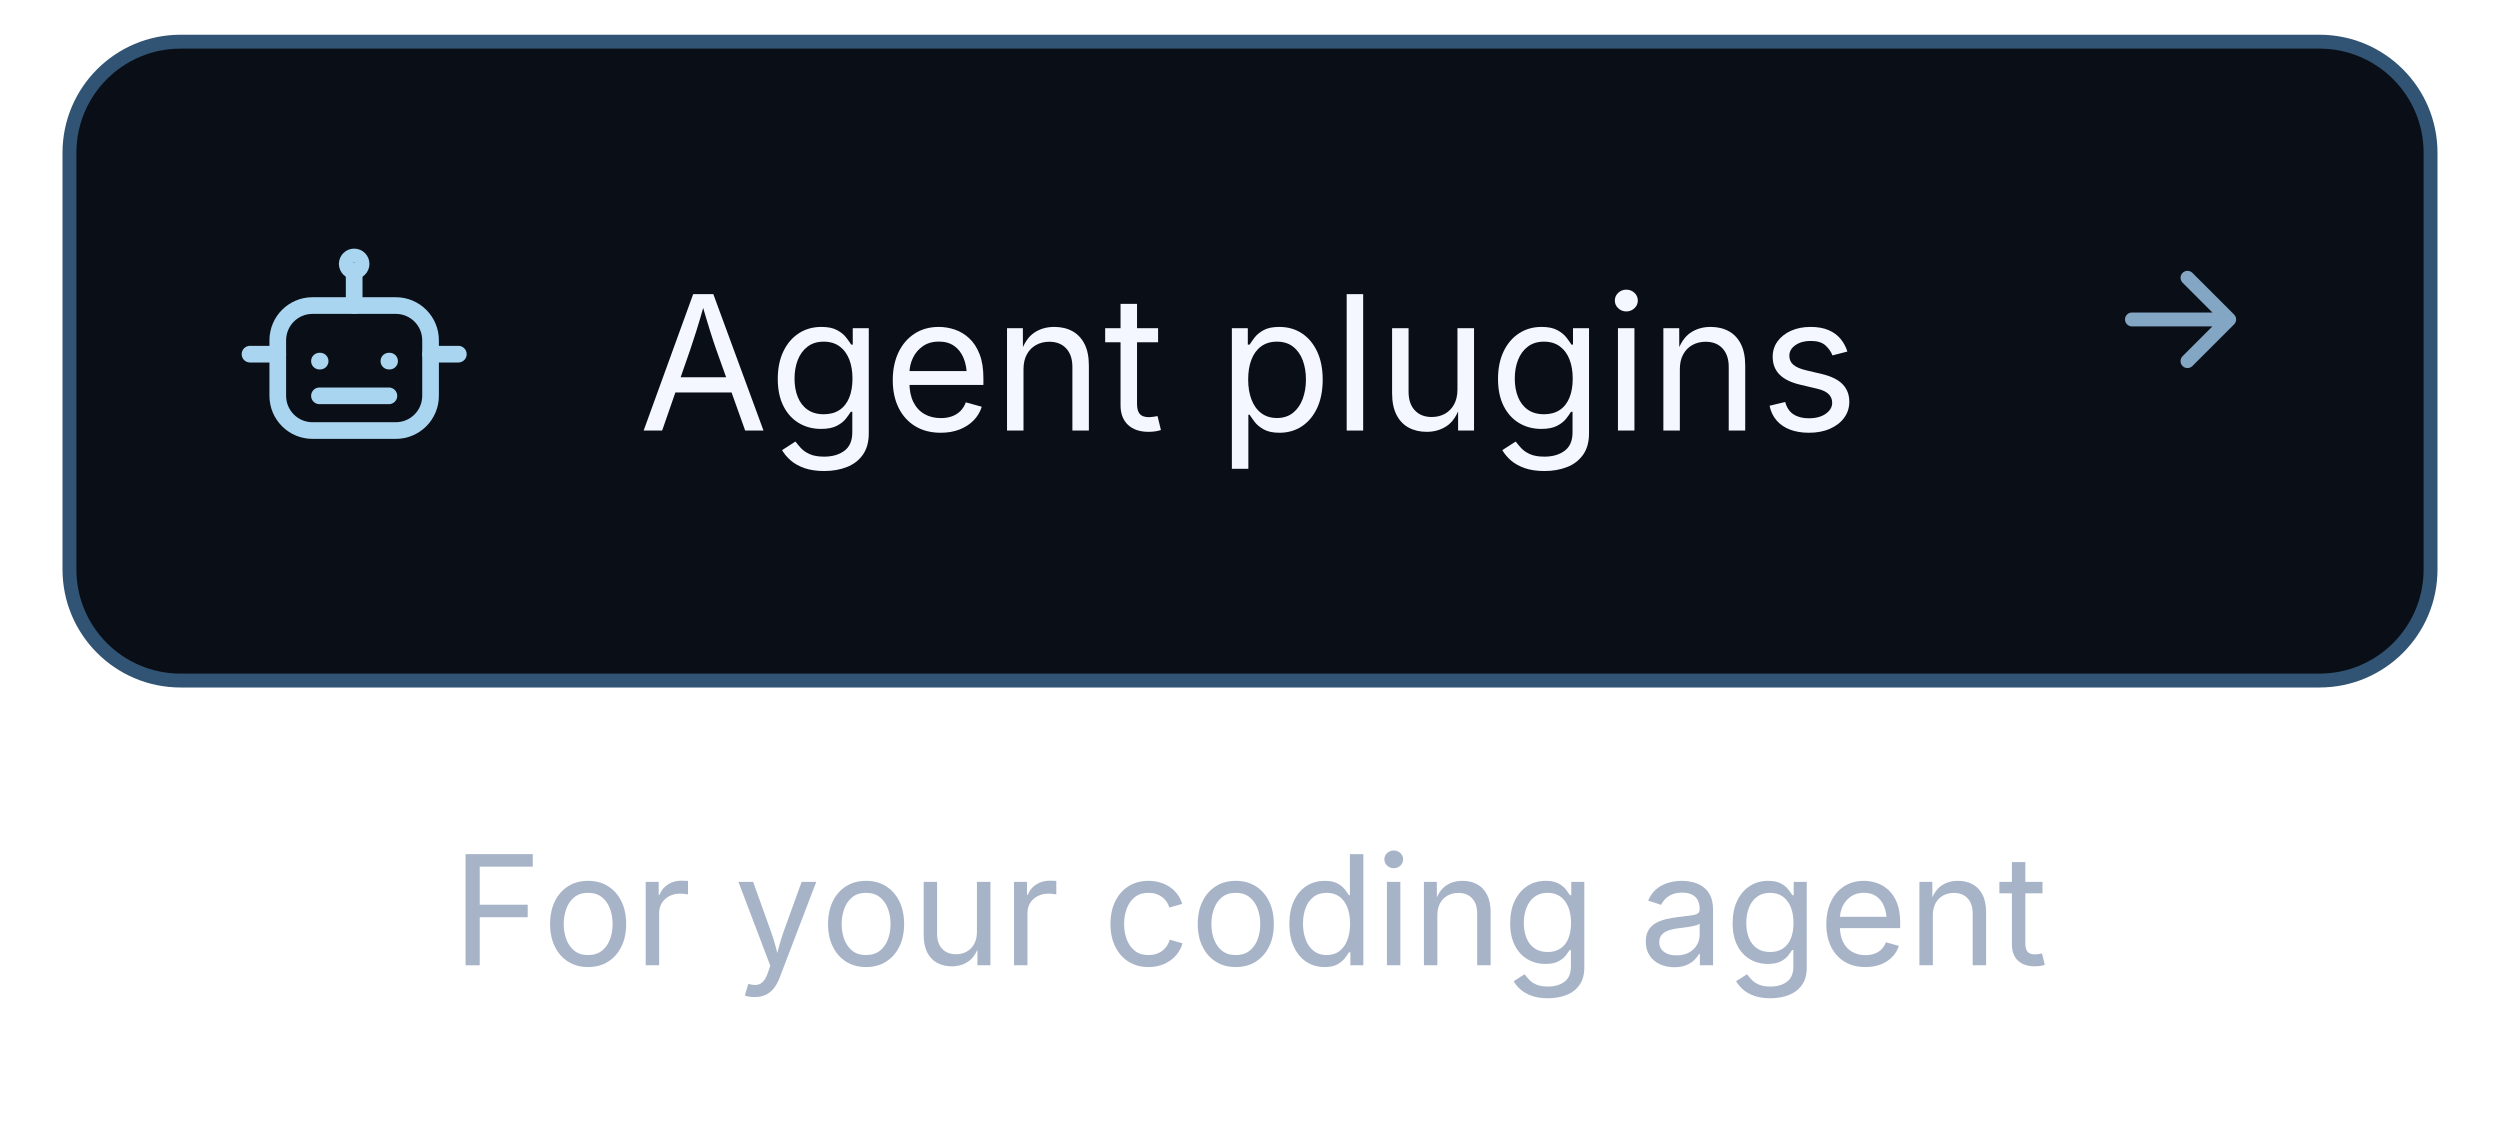
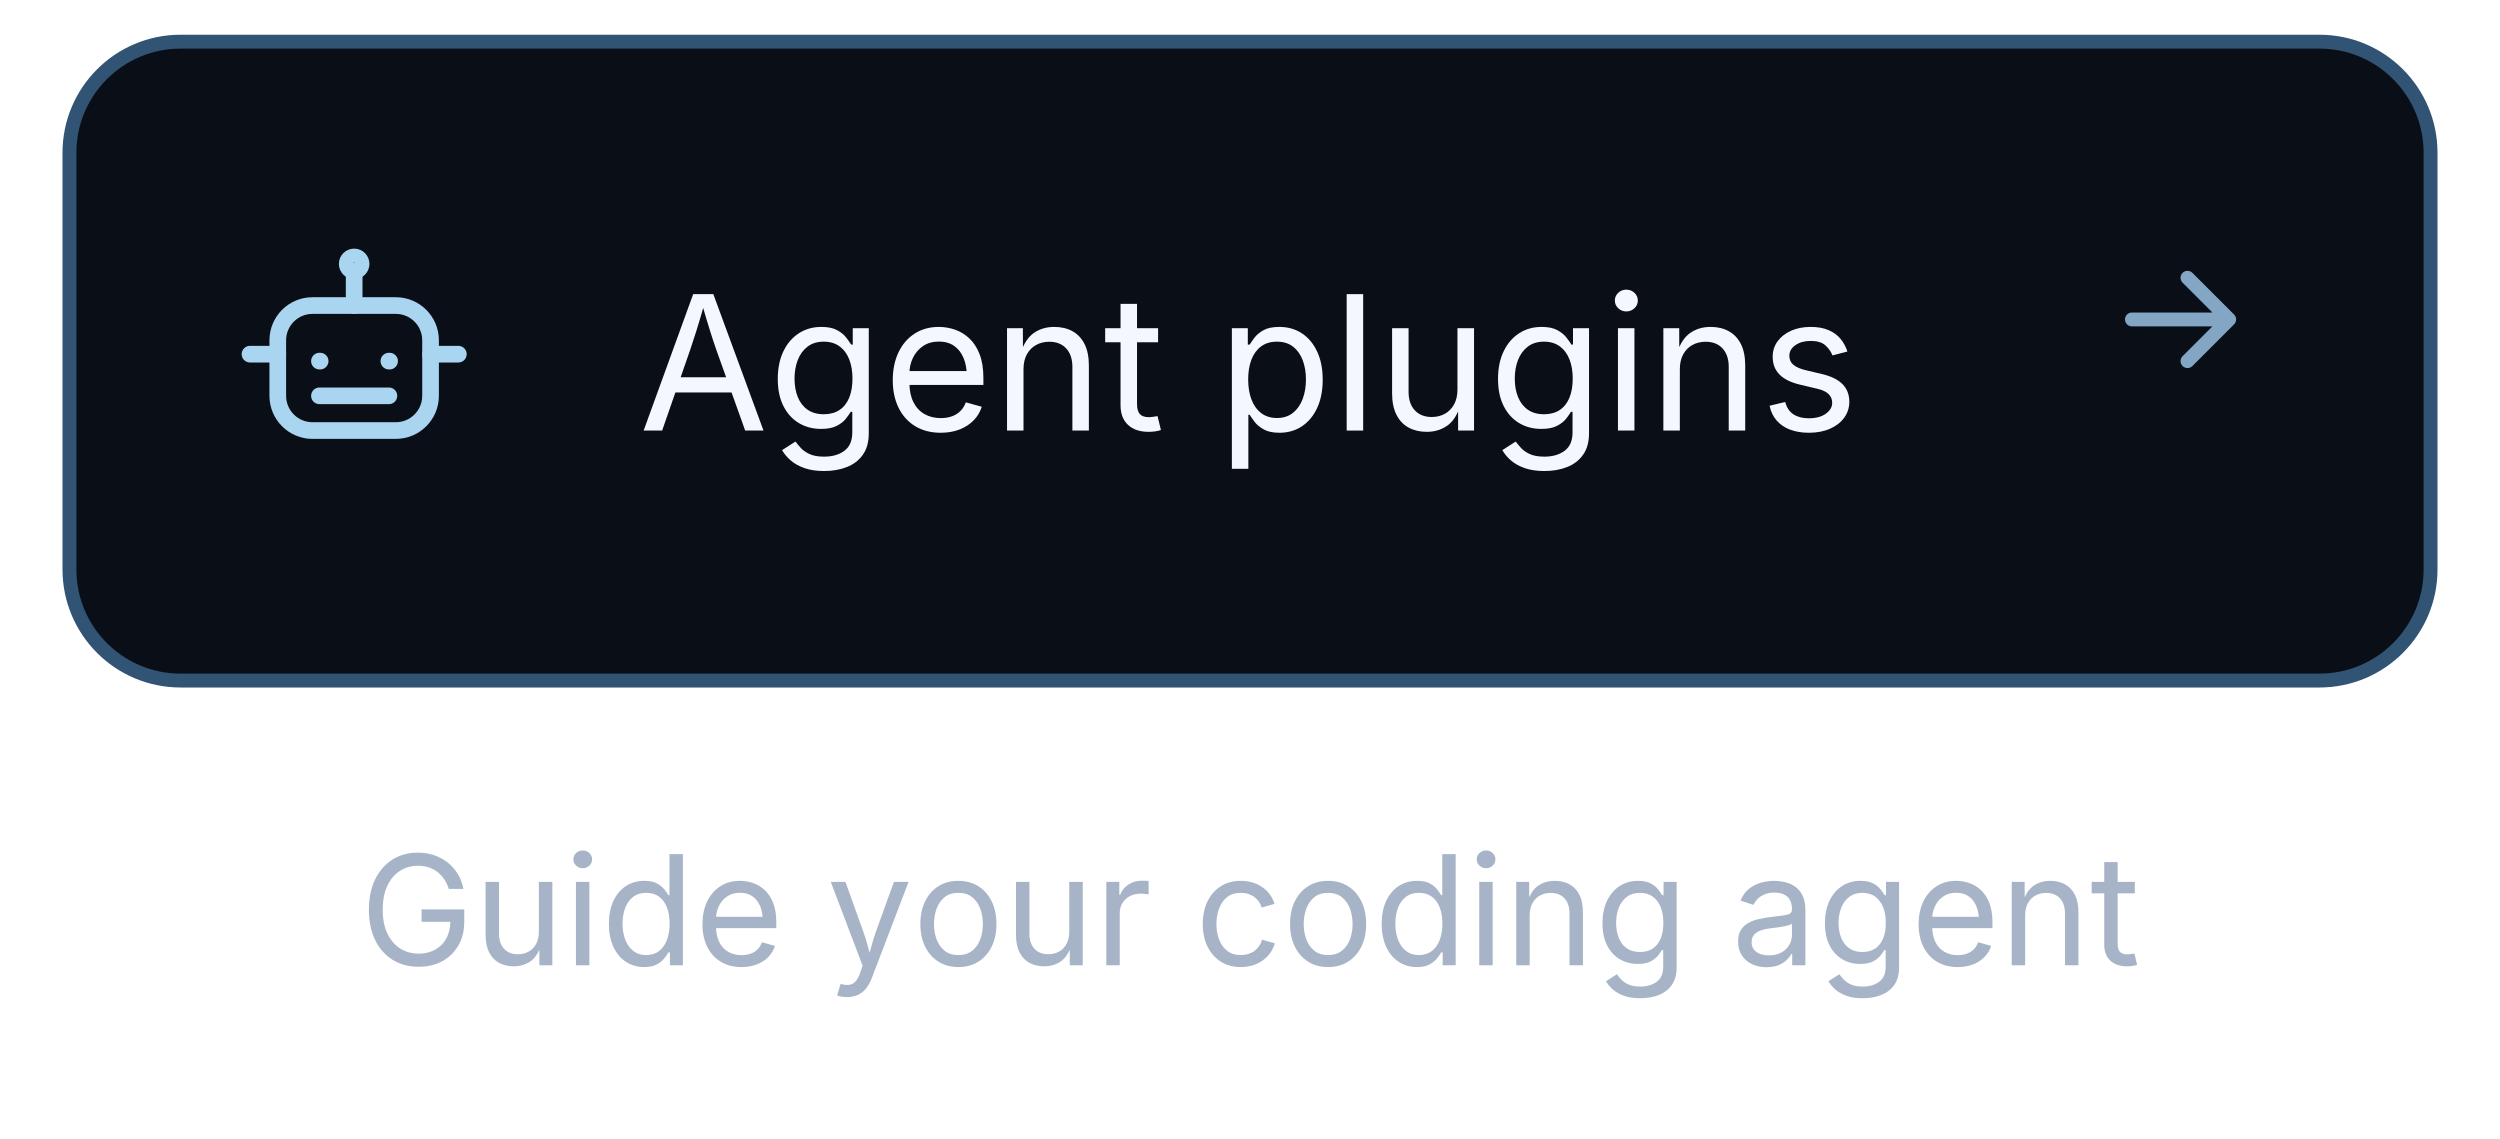
<svg xmlns="http://www.w3.org/2000/svg" width="360" height="164" viewBox="0 0 360 164" role="img">
  <rect x="10" y="6" width="340" height="92" rx="16" fill="#0A0F17" stroke="#315474" stroke-width="2" />
  <g transform="translate(36,36)" stroke="#A9D5F0" stroke-width="2.4" fill="none" stroke-linecap="round" stroke-linejoin="round">
    <rect x="4" y="8" width="22" height="18" rx="5" />
    <path d="M15 3v5m-5 8h.1m9.9 0h.1M10 21h10M0 15h4m22 0h4" />
    <circle cx="15" cy="2" r="1" />
  </g>
  <g aria-label="Agent plugins" fill="#F4F7FF" transform="translate(92,62) scale(0.01318359,-0.01318359)">
    <path transform="translate(0,0)" d="M52 0 593 1490H813L1361 0H1161L845 884Q816 966 777.5 1088.5Q739 1211 684 1401H720Q666 1209 626.5 1084.5Q587 960 561 884L254 0ZM324 416V582H1089V416Z" />
    <path transform="translate(1413,0)" d="M611 -442Q487 -442 396.5 -410.5Q306 -379 246.0 -327.0Q186 -275 151 -214L297 -120Q321 -152 356.5 -191.0Q392 -230 452.5 -257.5Q513 -285 611 -285Q745 -285 831.5 -221.0Q918 -157 918 -19V205H901Q882 173 847.5 129.0Q813 85 748.5 51.5Q684 18 576 18Q442 18 335.0 81.5Q228 145 166.0 267.0Q104 389 104 564Q104 737 165.0 864.5Q226 992 333.5 1062.0Q441 1132 580 1132Q688 1132 752.5 1096.5Q817 1061 852.0 1015.0Q887 969 906 939H923V1118H1098V-29Q1098 -173 1033.0 -264.5Q968 -356 857.5 -399.0Q747 -442 611 -442ZM606 178Q708 178 778.0 224.5Q848 271 884.0 358.5Q920 446 920 568Q920 687 884.5 777.5Q849 868 779.0 919.5Q709 971 606 971Q500 971 429.0 916.5Q358 862 322.5 771.0Q287 680 287 568Q287 453 323.0 365.0Q359 277 430.0 227.5Q501 178 606 178Z" />
    <path transform="translate(2669,0)" d="M628 -24Q466 -24 348.5 48.0Q231 120 167.5 249.0Q104 378 104 550Q104 722 166.0 853.0Q228 984 341.5 1058.0Q455 1132 607 1132Q696 1132 782.5 1102.5Q869 1073 939.5 1007.5Q1010 942 1052.0 835.0Q1094 728 1094 573V498H226V650H997L913 594Q913 704 878.5 789.5Q844 875 776.0 923.5Q708 972 607 972Q506 972 434.0 922.5Q362 873 324.0 793.5Q286 714 286 623V522Q286 398 329.0 311.5Q372 225 449.5 180.5Q527 136 629 136Q695 136 749.0 155.0Q803 174 842.0 212.5Q881 251 902 308L1076 260Q1050 176 988.0 112.0Q926 48 834.5 12.0Q743 -24 628 -24Z" />
    <path transform="translate(3863,0)" d="M338 670V0H158V1118H331L332 847H307Q358 1002 452.5 1067.0Q547 1132 674 1132Q787 1132 872.0 1085.5Q957 1039 1004.5 945.5Q1052 852 1052 710V0H872V695Q872 824 804.5 897.0Q737 970 620 970Q540 970 476.0 935.0Q412 900 375.0 833.0Q338 766 338 670Z" />
    <path transform="translate(5073,0)" d="M598 1118V964H20V1118ZM188 1384H368V290Q368 215 398.5 180.5Q429 146 500 146Q517 146 543.5 150.0Q570 154 592 158L629 6Q601 -4 565.5 -9.0Q530 -14 495 -14Q350 -14 269.0 62.5Q188 139 188 276Z" />
    <path transform="translate(5743,0)" d="" />
    <path transform="translate(6319,0)" d="M158 -418V1118H332V939H352Q371 969 405.0 1014.5Q439 1060 503.0 1096.0Q567 1132 676 1132Q816 1132 922.5 1062.0Q1029 992 1089.5 862.5Q1150 733 1150 556Q1150 378 1090.0 248.0Q1030 118 923.5 47.0Q817 -24 677 -24Q571 -24 506.0 12.5Q441 49 406.0 95.5Q371 142 352 173H338V-418ZM650 137Q755 137 825.5 193.5Q896 250 931.5 345.5Q967 441 967 558Q967 674 932.0 767.5Q897 861 826.5 916.0Q756 971 650 971Q547 971 477.0 919.0Q407 867 371.5 774.5Q336 682 336 558Q336 434 372.0 339.0Q408 244 478.5 190.5Q549 137 650 137Z" />
    <path transform="translate(7573,0)" d="M338 1490V0H158V1490Z" />
    <path transform="translate(8069,0)" d="M537 -14Q424 -14 338.5 32.5Q253 79 205.5 173.0Q158 267 158 408V1118H338V423Q338 294 406.0 221.0Q474 148 591 148Q671 148 734.5 183.0Q798 218 835.0 285.5Q872 353 872 448V1118H1053V0H879V271H903Q851 114 755.5 50.0Q660 -14 537 -14Z" />
    <path transform="translate(9280,0)" d="M611 -442Q487 -442 396.5 -410.5Q306 -379 246.0 -327.0Q186 -275 151 -214L297 -120Q321 -152 356.5 -191.0Q392 -230 452.5 -257.5Q513 -285 611 -285Q745 -285 831.5 -221.0Q918 -157 918 -19V205H901Q882 173 847.5 129.0Q813 85 748.5 51.5Q684 18 576 18Q442 18 335.0 81.5Q228 145 166.0 267.0Q104 389 104 564Q104 737 165.0 864.5Q226 992 333.5 1062.0Q441 1132 580 1132Q688 1132 752.5 1096.5Q817 1061 852.0 1015.0Q887 969 906 939H923V1118H1098V-29Q1098 -173 1033.0 -264.5Q968 -356 857.5 -399.0Q747 -442 611 -442ZM606 178Q708 178 778.0 224.5Q848 271 884.0 358.5Q920 446 920 568Q920 687 884.5 777.5Q849 868 779.0 919.5Q709 971 606 971Q500 971 429.0 916.5Q358 862 322.5 771.0Q287 680 287 568Q287 453 323.0 365.0Q359 277 430.0 227.5Q501 178 606 178Z" />
    <path transform="translate(10536,0)" d="M158 0V1118H338V0ZM249 1301Q198 1301 161.0 1336.0Q124 1371 124 1420Q124 1470 161.0 1504.5Q198 1539 249 1539Q301 1539 338.0 1504.5Q375 1470 375 1420Q375 1371 338.0 1336.0Q301 1301 249 1301Z" />
    <path transform="translate(11032,0)" d="M338 670V0H158V1118H331L332 847H307Q358 1002 452.5 1067.0Q547 1132 674 1132Q787 1132 872.0 1085.5Q957 1039 1004.5 945.5Q1052 852 1052 710V0H872V695Q872 824 804.5 897.0Q737 970 620 970Q540 970 476.0 935.0Q412 900 375.0 833.0Q338 766 338 670Z" />
    <path transform="translate(12242,0)" d="M538 -24Q423 -24 333.5 9.5Q244 43 186.0 109.0Q128 175 108 271L279 312Q303 220 369.5 177.0Q436 134 536 134Q653 134 722.5 184.0Q792 234 792 303Q792 361 751.5 399.5Q711 438 628 457L442 501Q290 537 216.0 612.5Q142 688 142 806Q142 902 196.0 975.5Q250 1049 343.5 1090.5Q437 1132 556 1132Q671 1132 751.5 1097.5Q832 1063 882.5 1002.5Q933 942 958 863L795 821Q772 881 718.5 930.0Q665 979 557 979Q457 979 390.5 933.0Q324 887 324 817Q324 755 369.0 717.5Q414 680 512 657L681 617Q833 581 906.0 505.5Q979 430 979 315Q979 217 923.5 140.5Q868 64 768.5 20.0Q669 -24 538 -24Z" />
  </g>
  <path d="M307 46h14m-6-6 6 6-6 6" stroke="#83A6C5" stroke-width="2" fill="none" stroke-linecap="round" stroke-linejoin="round" />
-   <g aria-label="For your coding agent" fill="#A7B4C8" transform="translate(65.10693,139) scale(0.01074219,-0.01074219)">
-     <path transform="translate(0,0)" d="M180 0V1490H1081V1322H370V812H1013V644H370V0Z" />
-     <path transform="translate(1209,0)" d="M613 -24Q461 -24 346.5 48.0Q232 120 168.0 250.0Q104 380 104 552Q104 727 168.0 857.5Q232 988 346.5 1060.0Q461 1132 613 1132Q766 1132 881.0 1060.0Q996 988 1060.0 857.5Q1124 727 1124 552Q1124 380 1060.0 250.0Q996 120 881.0 48.0Q766 -24 613 -24ZM613 137Q726 137 799.0 195.0Q872 253 907.0 347.5Q942 442 942 552Q942 663 907.0 758.5Q872 854 799.0 912.5Q726 971 613 971Q501 971 429.0 912.5Q357 854 322.0 759.0Q287 664 287 552Q287 442 322.0 347.5Q357 253 429.0 195.0Q501 137 613 137Z" />
-     <path transform="translate(2437,0)" d="M158 0V1118H332V946H344Q375 1031 454.5 1082.5Q534 1134 634 1134Q654 1134 681.5 1133.0Q709 1132 725 1131V950Q717 952 685.0 956.0Q653 960 617 960Q537 960 473.5 926.5Q410 893 374.0 834.5Q338 776 338 700V0Z" />
-     <path transform="translate(3208,0)" d="" />
-     <path transform="translate(3784,0)" d="M140 -405 186 -249 205 -254Q260 -268 305.0 -261.5Q350 -255 386.0 -217.0Q422 -179 449 -99L481 -6L54 1118H251L489 455Q527 351 553.0 249.0Q579 147 608 51H542Q571 147 597.5 249.5Q624 352 661 455L901 1118H1097L606 -167Q572 -256 524.5 -313.5Q477 -371 414.0 -398.5Q351 -426 272 -426Q224 -426 189.0 -419.0Q154 -412 140 -405Z" />
-     <path transform="translate(4935,0)" d="M613 -24Q461 -24 346.5 48.0Q232 120 168.0 250.0Q104 380 104 552Q104 727 168.0 857.5Q232 988 346.5 1060.0Q461 1132 613 1132Q766 1132 881.0 1060.0Q996 988 1060.0 857.5Q1124 727 1124 552Q1124 380 1060.0 250.0Q996 120 881.0 48.0Q766 -24 613 -24ZM613 137Q726 137 799.0 195.0Q872 253 907.0 347.5Q942 442 942 552Q942 663 907.0 758.5Q872 854 799.0 912.5Q726 971 613 971Q501 971 429.0 912.5Q357 854 322.0 759.0Q287 664 287 552Q287 442 322.0 347.5Q357 253 429.0 195.0Q501 137 613 137Z" />
-     <path transform="translate(6163,0)" d="M537 -14Q424 -14 338.5 32.5Q253 79 205.5 173.0Q158 267 158 408V1118H338V423Q338 294 406.0 221.0Q474 148 591 148Q671 148 734.5 183.0Q798 218 835.0 285.5Q872 353 872 448V1118H1053V0H879V271H903Q851 114 755.5 50.0Q660 -14 537 -14Z" />
-     <path transform="translate(7374,0)" d="M158 0V1118H332V946H344Q375 1031 454.5 1082.5Q534 1134 634 1134Q654 1134 681.5 1133.0Q709 1132 725 1131V950Q717 952 685.0 956.0Q653 960 617 960Q537 960 473.5 926.5Q410 893 374.0 834.5Q338 776 338 700V0Z" />
-     <path transform="translate(8145,0)" d="" />
-     <path transform="translate(8721,0)" d="M613 -24Q461 -24 346.5 48.0Q232 120 168.0 250.0Q104 380 104 552Q104 727 168.0 857.5Q232 988 346.5 1060.0Q461 1132 613 1132Q694 1132 766.0 1111.0Q838 1090 897.5 1050.5Q957 1011 1000.0 953.5Q1043 896 1066 823L893 774Q881 817 856.0 853.0Q831 889 795.5 915.5Q760 942 714.0 956.5Q668 971 613 971Q501 971 429.0 912.5Q357 854 322.0 759.0Q287 664 287 552Q287 442 322.0 347.5Q357 253 429.0 195.0Q501 137 613 137Q669 137 716.0 152.0Q763 167 799.5 194.5Q836 222 861.0 260.0Q886 298 898 343L1070 294Q1048 219 1004.5 160.5Q961 102 901.0 60.5Q841 19 768.0 -2.5Q695 -24 613 -24Z" />
-     <path transform="translate(9891,0)" d="M613 -24Q461 -24 346.5 48.0Q232 120 168.0 250.0Q104 380 104 552Q104 727 168.0 857.5Q232 988 346.5 1060.0Q461 1132 613 1132Q766 1132 881.0 1060.0Q996 988 1060.0 857.5Q1124 727 1124 552Q1124 380 1060.0 250.0Q996 120 881.0 48.0Q766 -24 613 -24ZM613 137Q726 137 799.0 195.0Q872 253 907.0 347.5Q942 442 942 552Q942 663 907.0 758.5Q872 854 799.0 912.5Q726 971 613 971Q501 971 429.0 912.5Q357 854 322.0 759.0Q287 664 287 552Q287 442 322.0 347.5Q357 253 429.0 195.0Q501 137 613 137Z" />
-     <path transform="translate(11119,0)" d="M577 -24Q438 -24 331.0 47.0Q224 118 164.0 248.0Q104 378 104 556Q104 733 164.5 862.5Q225 992 332.0 1062.0Q439 1132 578 1132Q687 1132 751.0 1096.0Q815 1060 849.5 1014.5Q884 969 902 939H916V1490H1096V0H922V173H902Q884 142 848.5 95.5Q813 49 748.5 12.5Q684 -24 577 -24ZM604 137Q706 137 776.0 190.5Q846 244 882.0 339.0Q918 434 918 558Q918 682 882.5 774.5Q847 867 777.0 919.0Q707 971 604 971Q498 971 427.5 916.0Q357 861 322.0 767.5Q287 674 287 558Q287 441 322.5 345.5Q358 250 429.0 193.5Q500 137 604 137Z" />
-     <path transform="translate(12373,0)" d="M158 0V1118H338V0ZM249 1301Q198 1301 161.0 1336.0Q124 1371 124 1420Q124 1470 161.0 1504.5Q198 1539 249 1539Q301 1539 338.0 1504.5Q375 1470 375 1420Q375 1371 338.0 1336.0Q301 1301 249 1301Z" />
-     <path transform="translate(12869,0)" d="M338 670V0H158V1118H331L332 847H307Q358 1002 452.5 1067.0Q547 1132 674 1132Q787 1132 872.0 1085.5Q957 1039 1004.5 945.5Q1052 852 1052 710V0H872V695Q872 824 804.5 897.0Q737 970 620 970Q540 970 476.0 935.0Q412 900 375.0 833.0Q338 766 338 670Z" />
-     <path transform="translate(14079,0)" d="M611 -442Q487 -442 396.5 -410.5Q306 -379 246.0 -327.0Q186 -275 151 -214L297 -120Q321 -152 356.5 -191.0Q392 -230 452.5 -257.5Q513 -285 611 -285Q745 -285 831.5 -221.0Q918 -157 918 -19V205H901Q882 173 847.5 129.0Q813 85 748.5 51.5Q684 18 576 18Q442 18 335.0 81.5Q228 145 166.0 267.0Q104 389 104 564Q104 737 165.0 864.5Q226 992 333.5 1062.0Q441 1132 580 1132Q688 1132 752.5 1096.5Q817 1061 852.0 1015.0Q887 969 906 939H923V1118H1098V-29Q1098 -173 1033.0 -264.5Q968 -356 857.5 -399.0Q747 -442 611 -442ZM606 178Q708 178 778.0 224.5Q848 271 884.0 358.5Q920 446 920 568Q920 687 884.5 777.5Q849 868 779.0 919.5Q709 971 606 971Q500 971 429.0 916.5Q358 862 322.5 771.0Q287 680 287 568Q287 453 323.0 365.0Q359 277 430.0 227.5Q501 178 606 178Z" />
-     <path transform="translate(15335,0)" d="" />
-     <path transform="translate(15911,0)" d="M471 -26Q365 -26 278.5 14.0Q192 54 141.0 131.0Q90 208 90 318Q90 414 128.0 474.0Q166 534 229.5 568.5Q293 603 370.0 620.0Q447 637 525 647Q625 660 688.0 667.0Q751 674 781.5 691.0Q812 708 812 749V755Q812 825 786.0 873.5Q760 922 708.0 948.0Q656 974 578 974Q498 974 441.0 949.0Q384 924 348.5 886.5Q313 849 295 810L122 867Q165 969 238.0 1026.5Q311 1084 399.0 1108.0Q487 1132 573 1132Q629 1132 700.5 1118.5Q772 1105 838.5 1065.0Q905 1025 948.5 946.5Q992 868 992 737V0H815V152H803Q784 113 742.0 71.5Q700 30 633.0 2.0Q566 -26 471 -26ZM502 133Q602 133 671.0 172.0Q740 211 776.0 273.5Q812 336 812 404V559Q801 546 764.0 535.5Q727 525 679.5 517.0Q632 509 587.5 503.5Q543 498 517 495Q452 487 395.5 467.5Q339 448 305.0 410.5Q271 373 271 309Q271 251 301.0 212.0Q331 173 383.0 153.0Q435 133 502 133Z" />
-     <path transform="translate(17061,0)" d="M611 -442Q487 -442 396.5 -410.5Q306 -379 246.0 -327.0Q186 -275 151 -214L297 -120Q321 -152 356.5 -191.0Q392 -230 452.5 -257.5Q513 -285 611 -285Q745 -285 831.5 -221.0Q918 -157 918 -19V205H901Q882 173 847.5 129.0Q813 85 748.5 51.5Q684 18 576 18Q442 18 335.0 81.5Q228 145 166.0 267.0Q104 389 104 564Q104 737 165.0 864.5Q226 992 333.5 1062.0Q441 1132 580 1132Q688 1132 752.5 1096.5Q817 1061 852.0 1015.0Q887 969 906 939H923V1118H1098V-29Q1098 -173 1033.0 -264.5Q968 -356 857.5 -399.0Q747 -442 611 -442ZM606 178Q708 178 778.0 224.5Q848 271 884.0 358.5Q920 446 920 568Q920 687 884.5 777.5Q849 868 779.0 919.5Q709 971 606 971Q500 971 429.0 916.5Q358 862 322.5 771.0Q287 680 287 568Q287 453 323.0 365.0Q359 277 430.0 227.5Q501 178 606 178Z" />
-     <path transform="translate(18317,0)" d="M628 -24Q466 -24 348.5 48.0Q231 120 167.5 249.0Q104 378 104 550Q104 722 166.0 853.0Q228 984 341.5 1058.0Q455 1132 607 1132Q696 1132 782.5 1102.5Q869 1073 939.5 1007.5Q1010 942 1052.0 835.0Q1094 728 1094 573V498H226V650H997L913 594Q913 704 878.5 789.5Q844 875 776.0 923.5Q708 972 607 972Q506 972 434.0 922.5Q362 873 324.0 793.5Q286 714 286 623V522Q286 398 329.0 311.5Q372 225 449.5 180.5Q527 136 629 136Q695 136 749.0 155.0Q803 174 842.0 212.5Q881 251 902 308L1076 260Q1050 176 988.0 112.0Q926 48 834.5 12.0Q743 -24 628 -24Z" />
-     <path transform="translate(19511,0)" d="M338 670V0H158V1118H331L332 847H307Q358 1002 452.5 1067.0Q547 1132 674 1132Q787 1132 872.0 1085.5Q957 1039 1004.5 945.5Q1052 852 1052 710V0H872V695Q872 824 804.5 897.0Q737 970 620 970Q540 970 476.0 935.0Q412 900 375.0 833.0Q338 766 338 670Z" />
-     <path transform="translate(20721,0)" d="M598 1118V964H20V1118ZM188 1384H368V290Q368 215 398.5 180.5Q429 146 500 146Q517 146 543.5 150.0Q570 154 592 158L629 6Q601 -4 565.5 -9.0Q530 -14 495 -14Q350 -14 269.0 62.5Q188 139 188 276Z" />
+   <g aria-label="Guide your coding agent" fill="#A7B4C8" transform="translate(51.81348,139) scale(0.01074219,-0.01074219)">
+     <path transform="translate(0,0)" d="M789 -20Q590 -20 440.0 73.0Q290 166 206.0 337.5Q122 509 122 744Q122 981 206.0 1152.5Q290 1324 438.0 1417.0Q586 1510 777 1510Q895 1510 997.5 1475.0Q1100 1440 1181.0 1375.0Q1262 1310 1315.5 1220.5Q1369 1131 1389 1023H1193Q1170 1095 1132.0 1152.0Q1094 1209 1041.5 1250.0Q989 1291 923.0 1312.5Q857 1334 778 1334Q647 1334 540.0 1266.5Q433 1199 370.0 1067.5Q307 936 307 744Q307 554 370.5 423.0Q434 292 543.0 224.0Q652 156 789 156Q915 156 1011.0 209.5Q1107 263 1160.5 361.5Q1214 460 1214 594L1271 583H828V749H1400V586Q1400 401 1321.0 265.0Q1242 129 1104.5 54.5Q967 -20 789 -20Z" />
+     <path transform="translate(1528,0)" d="M537 -14Q424 -14 338.5 32.5Q253 79 205.5 173.0Q158 267 158 408V1118H338V423Q338 294 406.0 221.0Q474 148 591 148Q671 148 734.5 183.0Q798 218 835.0 285.5Q872 353 872 448V1118H1053V0H879V271H903Q851 114 755.5 50.0Q660 -14 537 -14Z" />
+     <path transform="translate(2739,0)" d="M158 0V1118H338V0ZM249 1301Q198 1301 161.0 1336.0Q124 1371 124 1420Q124 1470 161.0 1504.5Q198 1539 249 1539Q301 1539 338.0 1504.5Q375 1470 375 1420Q375 1371 338.0 1336.0Q301 1301 249 1301Z" />
+     <path transform="translate(3235,0)" d="M577 -24Q438 -24 331.0 47.0Q224 118 164.0 248.0Q104 378 104 556Q104 733 164.5 862.5Q225 992 332.0 1062.0Q439 1132 578 1132Q687 1132 751.0 1096.0Q815 1060 849.5 1014.5Q884 969 902 939H916V1490H1096V0H922V173H902Q884 142 848.5 95.5Q813 49 748.5 12.5Q684 -24 577 -24ZM604 137Q706 137 776.0 190.5Q846 244 882.0 339.0Q918 434 918 558Q918 682 882.5 774.5Q847 867 777.0 919.0Q707 971 604 971Q498 971 427.5 916.0Q357 861 322.0 767.5Q287 674 287 558Q287 441 322.5 345.5Q358 250 429.0 193.5Q500 137 604 137Z" />
+     <path transform="translate(4489,0)" d="M628 -24Q466 -24 348.5 48.0Q231 120 167.5 249.0Q104 378 104 550Q104 722 166.0 853.0Q228 984 341.5 1058.0Q455 1132 607 1132Q696 1132 782.5 1102.5Q869 1073 939.5 1007.5Q1010 942 1052.0 835.0Q1094 728 1094 573V498H226V650H997L913 594Q913 704 878.5 789.5Q844 875 776.0 923.5Q708 972 607 972Q506 972 434.0 922.5Q362 873 324.0 793.5Q286 714 286 623V522Q286 398 329.0 311.5Q372 225 449.5 180.5Q527 136 629 136Q695 136 749.0 155.0Q803 174 842.0 212.5Q881 251 902 308L1076 260Q1050 176 988.0 112.0Q926 48 834.5 12.0Q743 -24 628 -24Z" />
+     <path transform="translate(5683,0)" d="" />
+     <path transform="translate(6259,0)" d="M140 -405 186 -249 205 -254Q260 -268 305.0 -261.5Q350 -255 386.0 -217.0Q422 -179 449 -99L481 -6L54 1118H251L489 455Q527 351 553.0 249.0Q579 147 608 51H542Q571 147 597.5 249.5Q624 352 661 455L901 1118H1097L606 -167Q572 -256 524.5 -313.5Q477 -371 414.0 -398.5Q351 -426 272 -426Q224 -426 189.0 -419.0Q154 -412 140 -405Z" />
+     <path transform="translate(7410,0)" d="M613 -24Q461 -24 346.5 48.0Q232 120 168.0 250.0Q104 380 104 552Q104 727 168.0 857.5Q232 988 346.5 1060.0Q461 1132 613 1132Q766 1132 881.0 1060.0Q996 988 1060.0 857.5Q1124 727 1124 552Q1124 380 1060.0 250.0Q996 120 881.0 48.0Q766 -24 613 -24ZM613 137Q726 137 799.0 195.0Q872 253 907.0 347.5Q942 442 942 552Q942 663 907.0 758.5Q872 854 799.0 912.5Q726 971 613 971Q501 971 429.0 912.5Q357 854 322.0 759.0Q287 664 287 552Q287 442 322.0 347.5Q357 253 429.0 195.0Q501 137 613 137Z" />
+     <path transform="translate(8638,0)" d="M537 -14Q424 -14 338.5 32.5Q253 79 205.5 173.0Q158 267 158 408V1118H338V423Q338 294 406.0 221.0Q474 148 591 148Q671 148 734.5 183.0Q798 218 835.0 285.5Q872 353 872 448V1118H1053V0H879V271H903Q851 114 755.5 50.0Q660 -14 537 -14Z" />
+     <path transform="translate(9849,0)" d="M158 0V1118H332V946H344Q375 1031 454.5 1082.5Q534 1134 634 1134Q654 1134 681.5 1133.0Q709 1132 725 1131V950Q717 952 685.0 956.0Q653 960 617 960Q537 960 473.5 926.5Q410 893 374.0 834.5Q338 776 338 700V0Z" />
+     <path transform="translate(10620,0)" d="" />
+     <path transform="translate(11196,0)" d="M613 -24Q461 -24 346.5 48.0Q232 120 168.0 250.0Q104 380 104 552Q104 727 168.0 857.5Q232 988 346.5 1060.0Q461 1132 613 1132Q694 1132 766.0 1111.0Q838 1090 897.5 1050.5Q957 1011 1000.0 953.5Q1043 896 1066 823L893 774Q881 817 856.0 853.0Q831 889 795.5 915.5Q760 942 714.0 956.5Q668 971 613 971Q501 971 429.0 912.5Q357 854 322.0 759.0Q287 664 287 552Q287 442 322.0 347.5Q357 253 429.0 195.0Q501 137 613 137Q669 137 716.0 152.0Q763 167 799.5 194.5Q836 222 861.0 260.0Q886 298 898 343L1070 294Q1048 219 1004.5 160.5Q961 102 901.0 60.5Q841 19 768.0 -2.5Q695 -24 613 -24Z" />
+     <path transform="translate(12366,0)" d="M613 -24Q461 -24 346.5 48.0Q232 120 168.0 250.0Q104 380 104 552Q104 727 168.0 857.5Q232 988 346.5 1060.0Q461 1132 613 1132Q766 1132 881.0 1060.0Q996 988 1060.0 857.5Q1124 727 1124 552Q1124 380 1060.0 250.0Q996 120 881.0 48.0Q766 -24 613 -24ZM613 137Q726 137 799.0 195.0Q872 253 907.0 347.5Q942 442 942 552Q942 663 907.0 758.5Q872 854 799.0 912.5Q726 971 613 971Q501 971 429.0 912.5Q357 854 322.0 759.0Q287 664 287 552Q287 442 322.0 347.5Q357 253 429.0 195.0Q501 137 613 137Z" />
+     <path transform="translate(13594,0)" d="M577 -24Q438 -24 331.0 47.0Q224 118 164.0 248.0Q104 378 104 556Q104 733 164.5 862.5Q225 992 332.0 1062.0Q439 1132 578 1132Q687 1132 751.0 1096.0Q815 1060 849.5 1014.5Q884 969 902 939H916V1490H1096V0H922V173H902Q884 142 848.5 95.5Q813 49 748.5 12.5Q684 -24 577 -24ZM604 137Q706 137 776.0 190.5Q846 244 882.0 339.0Q918 434 918 558Q918 682 882.5 774.5Q847 867 777.0 919.0Q707 971 604 971Q498 971 427.5 916.0Q357 861 322.0 767.5Q287 674 287 558Q287 441 322.5 345.5Q358 250 429.0 193.5Q500 137 604 137Z" />
+     <path transform="translate(14848,0)" d="M158 0V1118H338V0ZM249 1301Q198 1301 161.0 1336.0Q124 1371 124 1420Q124 1470 161.0 1504.5Q198 1539 249 1539Q301 1539 338.0 1504.5Q375 1470 375 1420Q375 1371 338.0 1336.0Q301 1301 249 1301Z" />
+     <path transform="translate(15344,0)" d="M338 670V0H158V1118H331L332 847H307Q358 1002 452.5 1067.0Q547 1132 674 1132Q787 1132 872.0 1085.5Q957 1039 1004.5 945.5Q1052 852 1052 710V0H872V695Q872 824 804.5 897.0Q737 970 620 970Q540 970 476.0 935.0Q412 900 375.0 833.0Q338 766 338 670Z" />
+     <path transform="translate(16554,0)" d="M611 -442Q487 -442 396.5 -410.5Q306 -379 246.0 -327.0Q186 -275 151 -214L297 -120Q321 -152 356.5 -191.0Q392 -230 452.5 -257.5Q513 -285 611 -285Q745 -285 831.5 -221.0Q918 -157 918 -19V205H901Q882 173 847.5 129.0Q813 85 748.5 51.5Q684 18 576 18Q442 18 335.0 81.5Q228 145 166.0 267.0Q104 389 104 564Q104 737 165.0 864.5Q226 992 333.5 1062.0Q441 1132 580 1132Q688 1132 752.5 1096.5Q817 1061 852.0 1015.0Q887 969 906 939H923V1118H1098V-29Q1098 -173 1033.0 -264.5Q968 -356 857.5 -399.0Q747 -442 611 -442ZM606 178Q708 178 778.0 224.5Q848 271 884.0 358.5Q920 446 920 568Q920 687 884.5 777.5Q849 868 779.0 919.5Q709 971 606 971Q500 971 429.0 916.5Q358 862 322.5 771.0Q287 680 287 568Q287 453 323.0 365.0Q359 277 430.0 227.5Q501 178 606 178Z" />
+     <path transform="translate(17810,0)" d="" />
+     <path transform="translate(18386,0)" d="M471 -26Q365 -26 278.5 14.0Q192 54 141.0 131.0Q90 208 90 318Q90 414 128.0 474.0Q166 534 229.5 568.5Q293 603 370.0 620.0Q447 637 525 647Q625 660 688.0 667.0Q751 674 781.5 691.0Q812 708 812 749V755Q812 825 786.0 873.5Q760 922 708.0 948.0Q656 974 578 974Q498 974 441.0 949.0Q384 924 348.5 886.5Q313 849 295 810L122 867Q165 969 238.0 1026.5Q311 1084 399.0 1108.0Q487 1132 573 1132Q629 1132 700.5 1118.5Q772 1105 838.5 1065.0Q905 1025 948.5 946.5Q992 868 992 737V0H815V152H803Q784 113 742.0 71.5Q700 30 633.0 2.0Q566 -26 471 -26ZM502 133Q602 133 671.0 172.0Q740 211 776.0 273.5Q812 336 812 404V559Q801 546 764.0 535.5Q727 525 679.5 517.0Q632 509 587.5 503.5Q543 498 517 495Q452 487 395.5 467.5Q339 448 305.0 410.5Q271 373 271 309Q271 251 301.0 212.0Q331 173 383.0 153.0Q435 133 502 133Z" />
+     <path transform="translate(19536,0)" d="M611 -442Q487 -442 396.5 -410.5Q306 -379 246.0 -327.0Q186 -275 151 -214L297 -120Q321 -152 356.5 -191.0Q392 -230 452.5 -257.5Q513 -285 611 -285Q745 -285 831.5 -221.0Q918 -157 918 -19V205H901Q882 173 847.5 129.0Q813 85 748.5 51.5Q684 18 576 18Q442 18 335.0 81.5Q228 145 166.0 267.0Q104 389 104 564Q104 737 165.0 864.5Q226 992 333.5 1062.0Q441 1132 580 1132Q688 1132 752.5 1096.5Q817 1061 852.0 1015.0Q887 969 906 939H923V1118H1098V-29Q1098 -173 1033.0 -264.5Q968 -356 857.5 -399.0Q747 -442 611 -442ZM606 178Q708 178 778.0 224.5Q848 271 884.0 358.5Q920 446 920 568Q920 687 884.5 777.5Q849 868 779.0 919.5Q709 971 606 971Q500 971 429.0 916.5Q358 862 322.5 771.0Q287 680 287 568Q287 453 323.0 365.0Q359 277 430.0 227.5Q501 178 606 178Z" />
+     <path transform="translate(20792,0)" d="M628 -24Q466 -24 348.5 48.0Q231 120 167.5 249.0Q104 378 104 550Q104 722 166.0 853.0Q228 984 341.5 1058.0Q455 1132 607 1132Q696 1132 782.5 1102.5Q869 1073 939.5 1007.5Q1010 942 1052.0 835.0Q1094 728 1094 573V498H226V650H997L913 594Q913 704 878.5 789.5Q844 875 776.0 923.5Q708 972 607 972Q506 972 434.0 922.5Q362 873 324.0 793.5Q286 714 286 623V522Q286 398 329.0 311.5Q372 225 449.5 180.5Q527 136 629 136Q695 136 749.0 155.0Q803 174 842.0 212.5Q881 251 902 308L1076 260Q1050 176 988.0 112.0Q926 48 834.5 12.0Q743 -24 628 -24Z" />
+     <path transform="translate(21986,0)" d="M338 670V0H158V1118H331L332 847H307Q358 1002 452.5 1067.0Q547 1132 674 1132Q787 1132 872.0 1085.5Q957 1039 1004.5 945.5Q1052 852 1052 710V0H872V695Q872 824 804.5 897.0Q737 970 620 970Q540 970 476.0 935.0Q412 900 375.0 833.0Q338 766 338 670Z" />
+     <path transform="translate(23196,0)" d="M598 1118V964H20V1118ZM188 1384H368V290Q368 215 398.5 180.5Q429 146 500 146Q517 146 543.5 150.0Q570 154 592 158L629 6Q601 -4 565.5 -9.0Q530 -14 495 -14Q350 -14 269.0 62.5Q188 139 188 276Z" />
  </g>
</svg>
